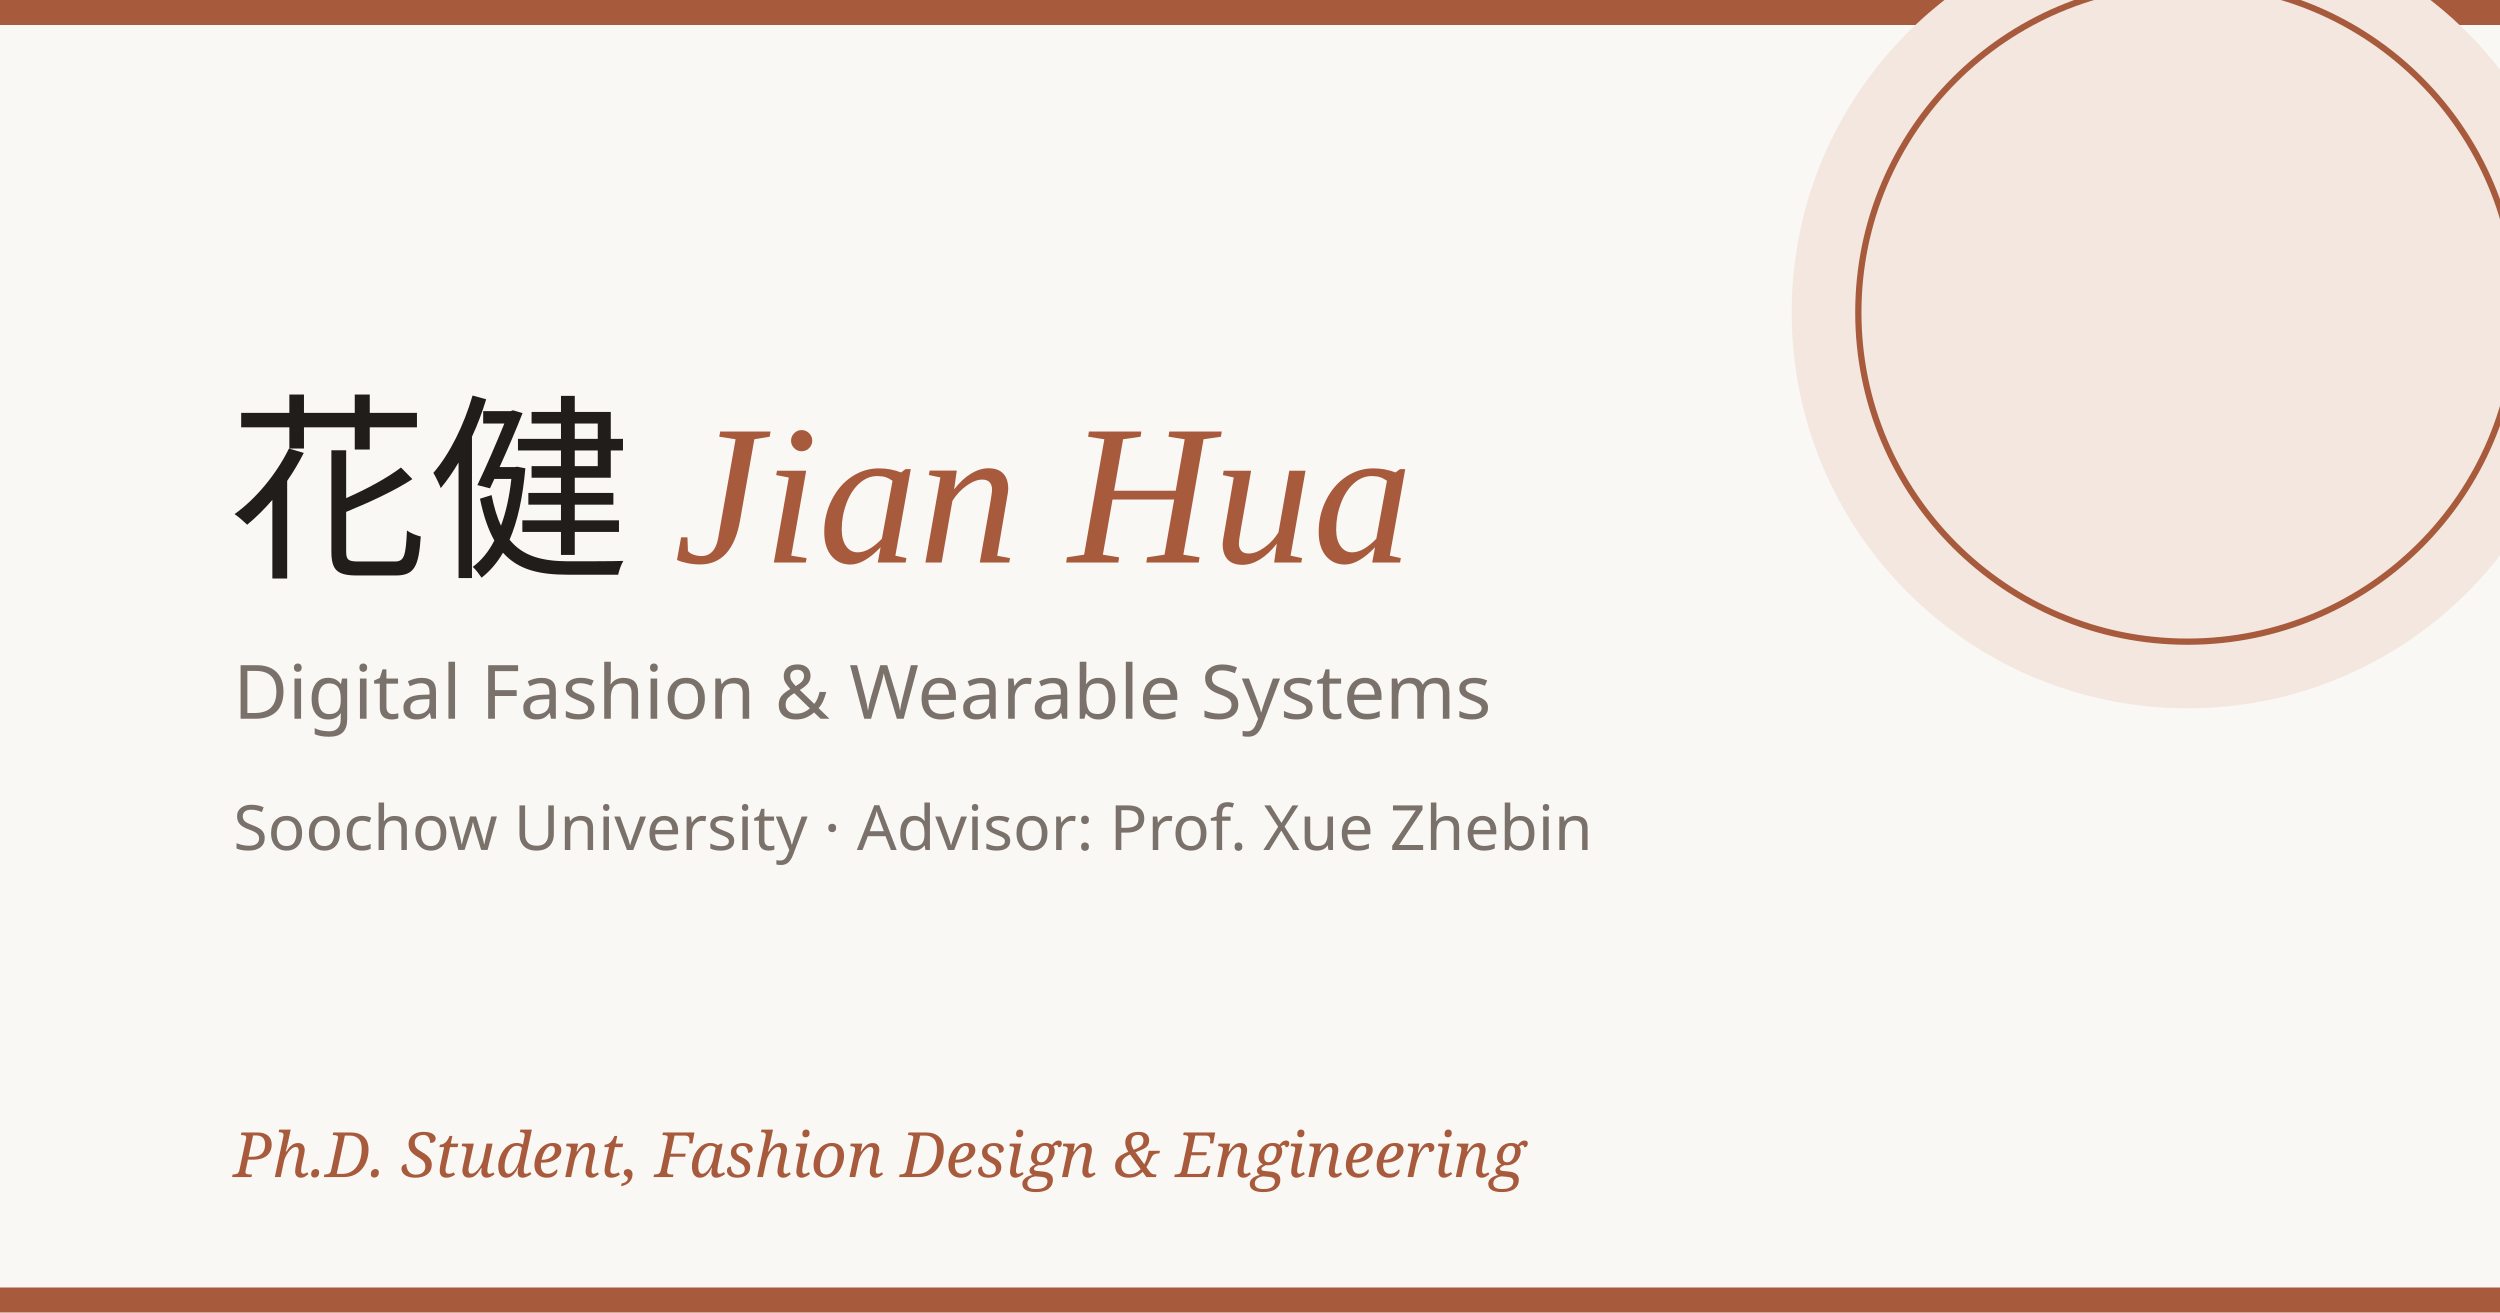
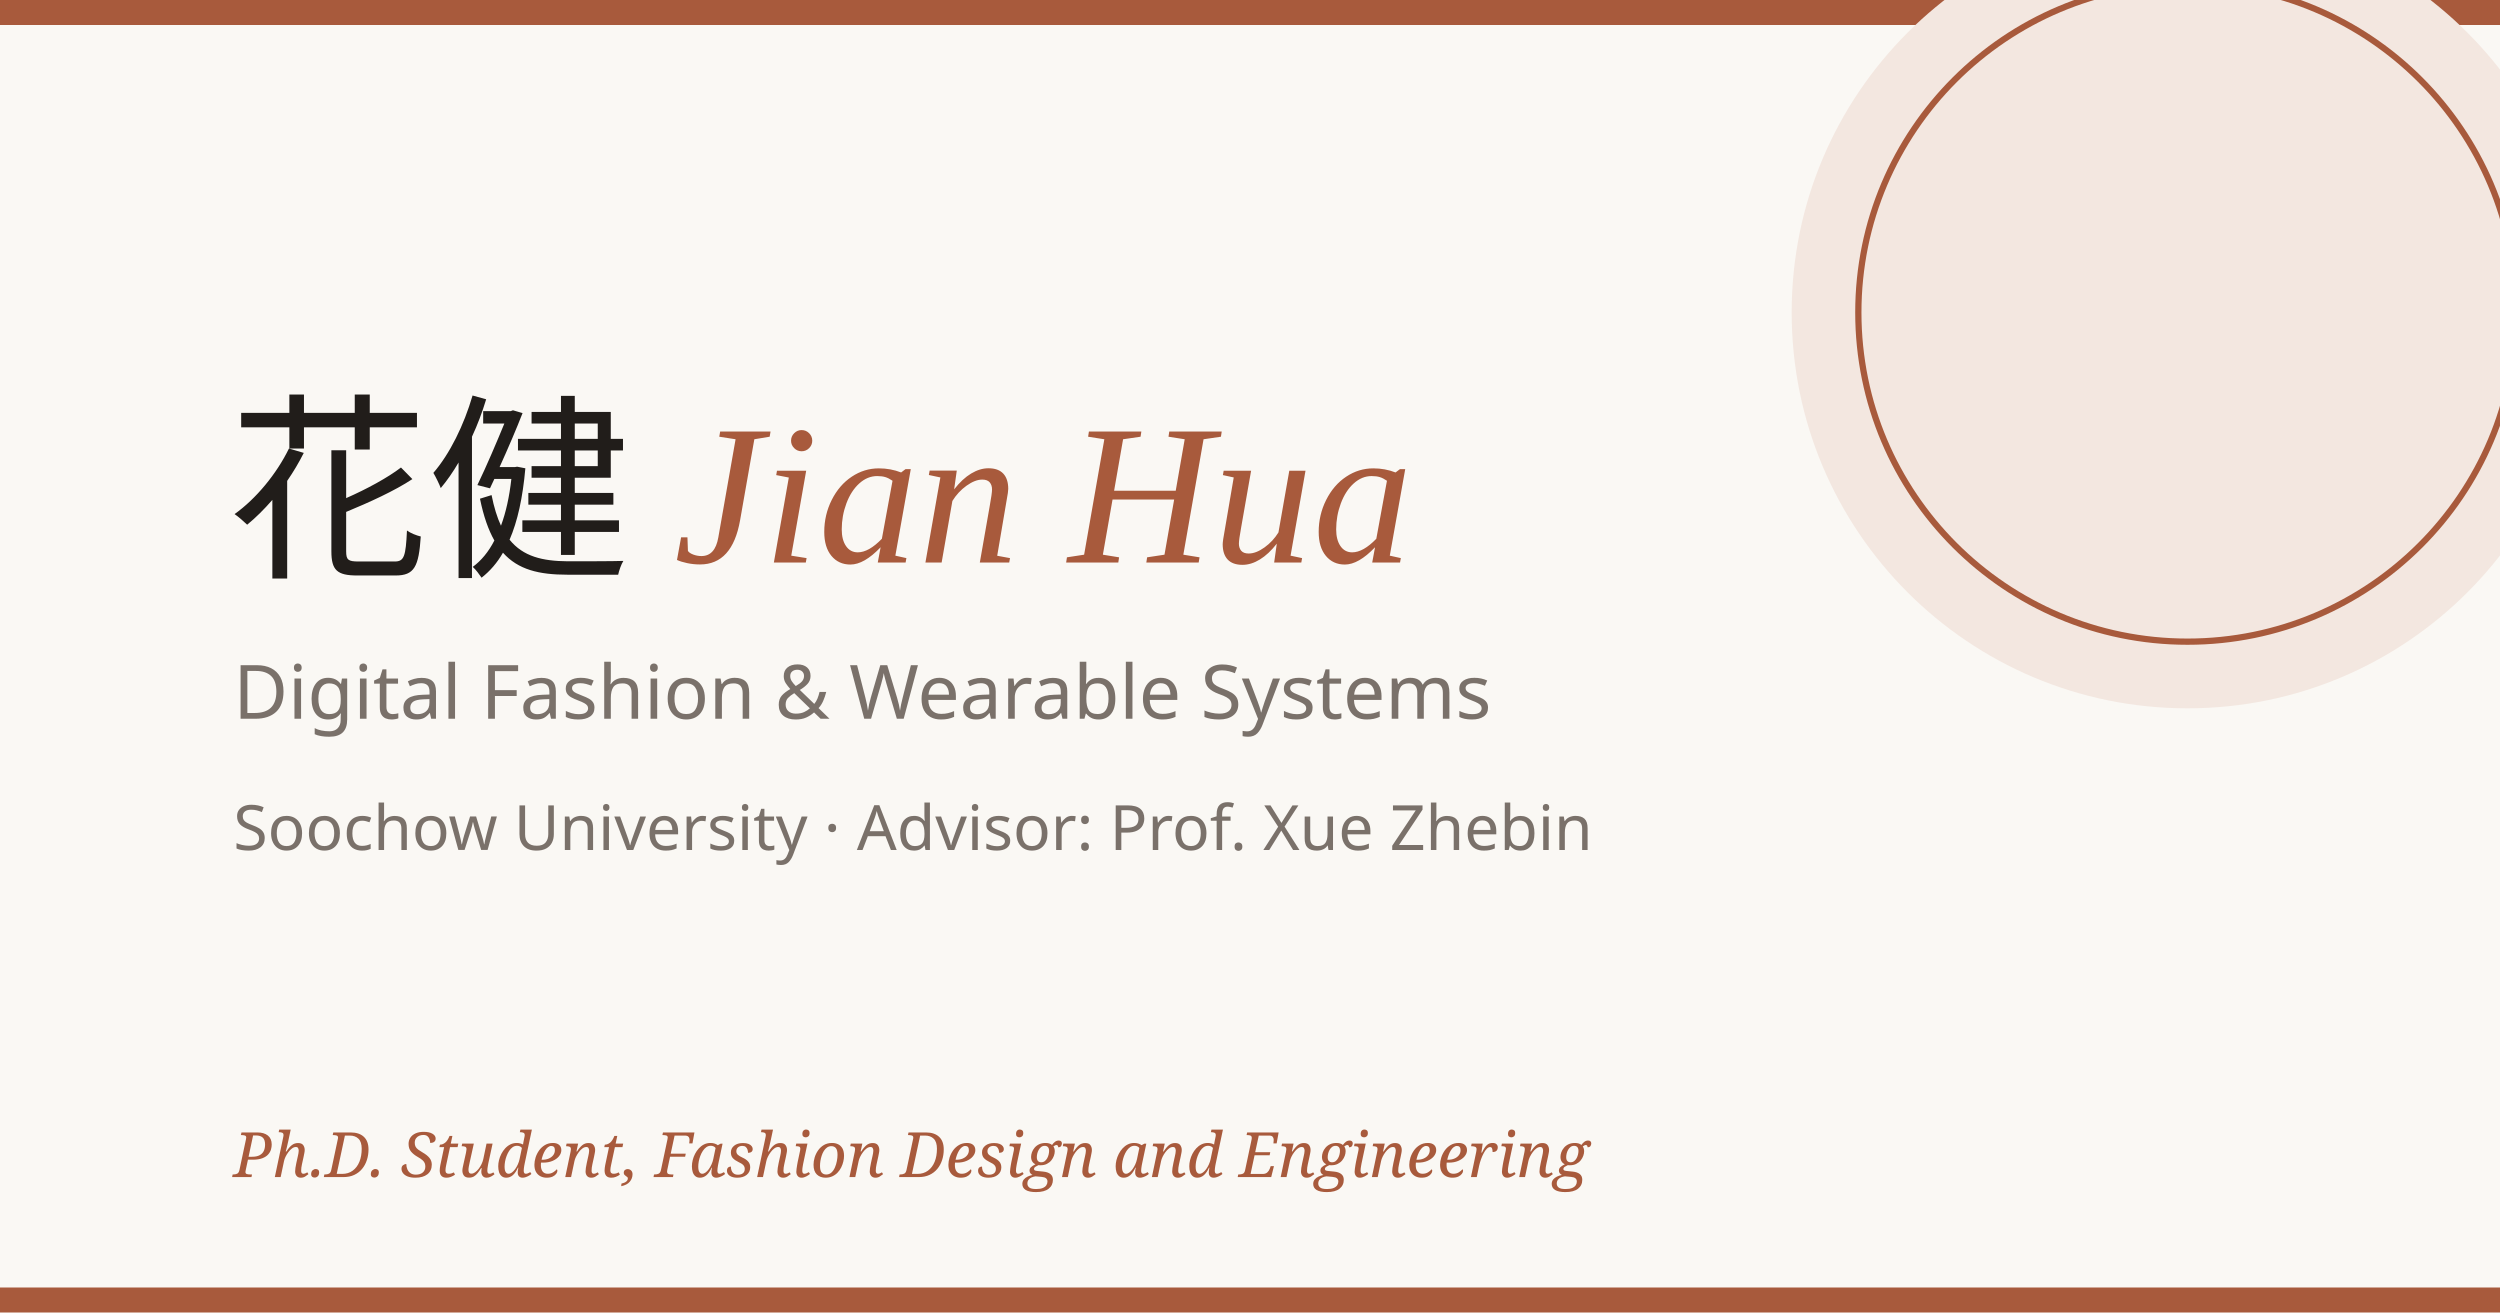
<svg xmlns="http://www.w3.org/2000/svg" width="1200" height="630" viewBox="0 0 1200 630">
  <rect width="1200" height="630" fill="#faf8f4" />
  <rect x="0" y="0" width="1200" height="12" fill="#a85a3c" />
  <rect x="0" y="618" width="1200" height="12" fill="#a85a3c" />
  <circle cx="1050" cy="150" r="190" fill="#f3e7e0" />
  <circle cx="1050" cy="150" r="158" fill="none" stroke="#a85a3c" stroke-width="3" />
  <text x="110" y="270" font-family="Georgia, 'Times New Roman', serif" font-size="96" fill="#211d1a">花健 <tspan font-style="italic" fill="#a85a3c">Jian Hua</tspan>
  </text>
  <text x="112" y="345" font-family="'Noto Sans SC', sans-serif" font-size="36" fill="#7a716a">Digital Fashion &amp; Wearable Systems</text>
  <text x="112" y="408" font-family="'Noto Sans SC', sans-serif" font-size="30" fill="#7a716a">Soochow University · Advisor: Prof. Xue Zhebin</text>
-   <text x="112" y="565" font-family="Georgia, serif" font-style="italic" font-size="30" fill="#a85a3c">Ph.D. Student, Fashion Design &amp; Engineering</text>
+   <text x="112" y="565" font-family="Georgia, serif" font-style="italic" font-size="30" fill="#a85a3c">Ph.D. Student, Fashion Design and Engineering</text>
</svg>
